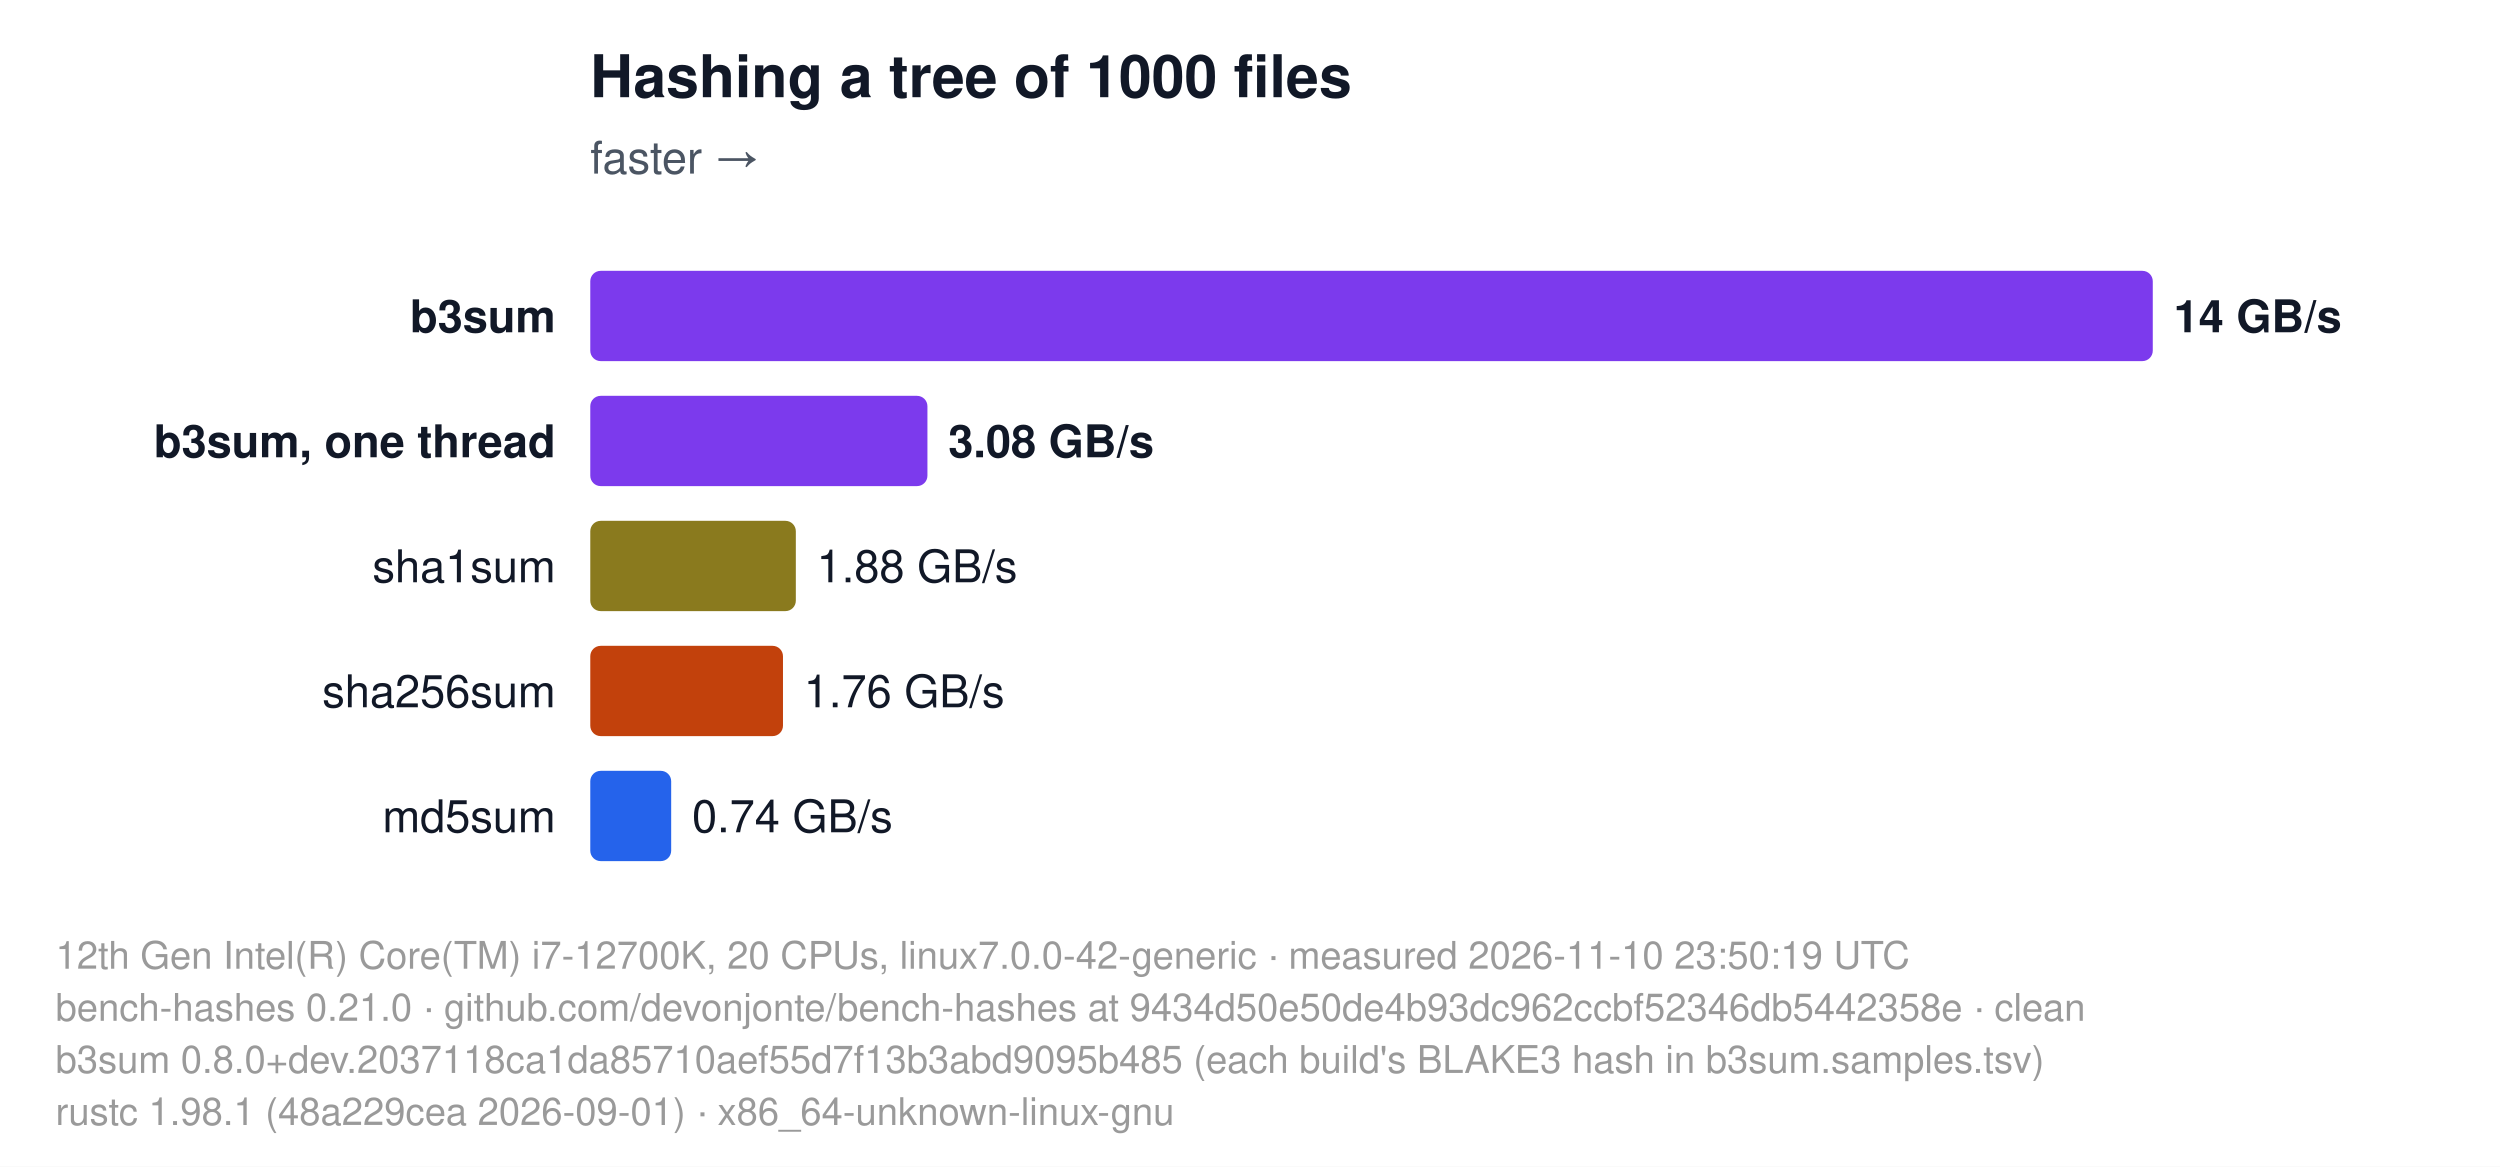
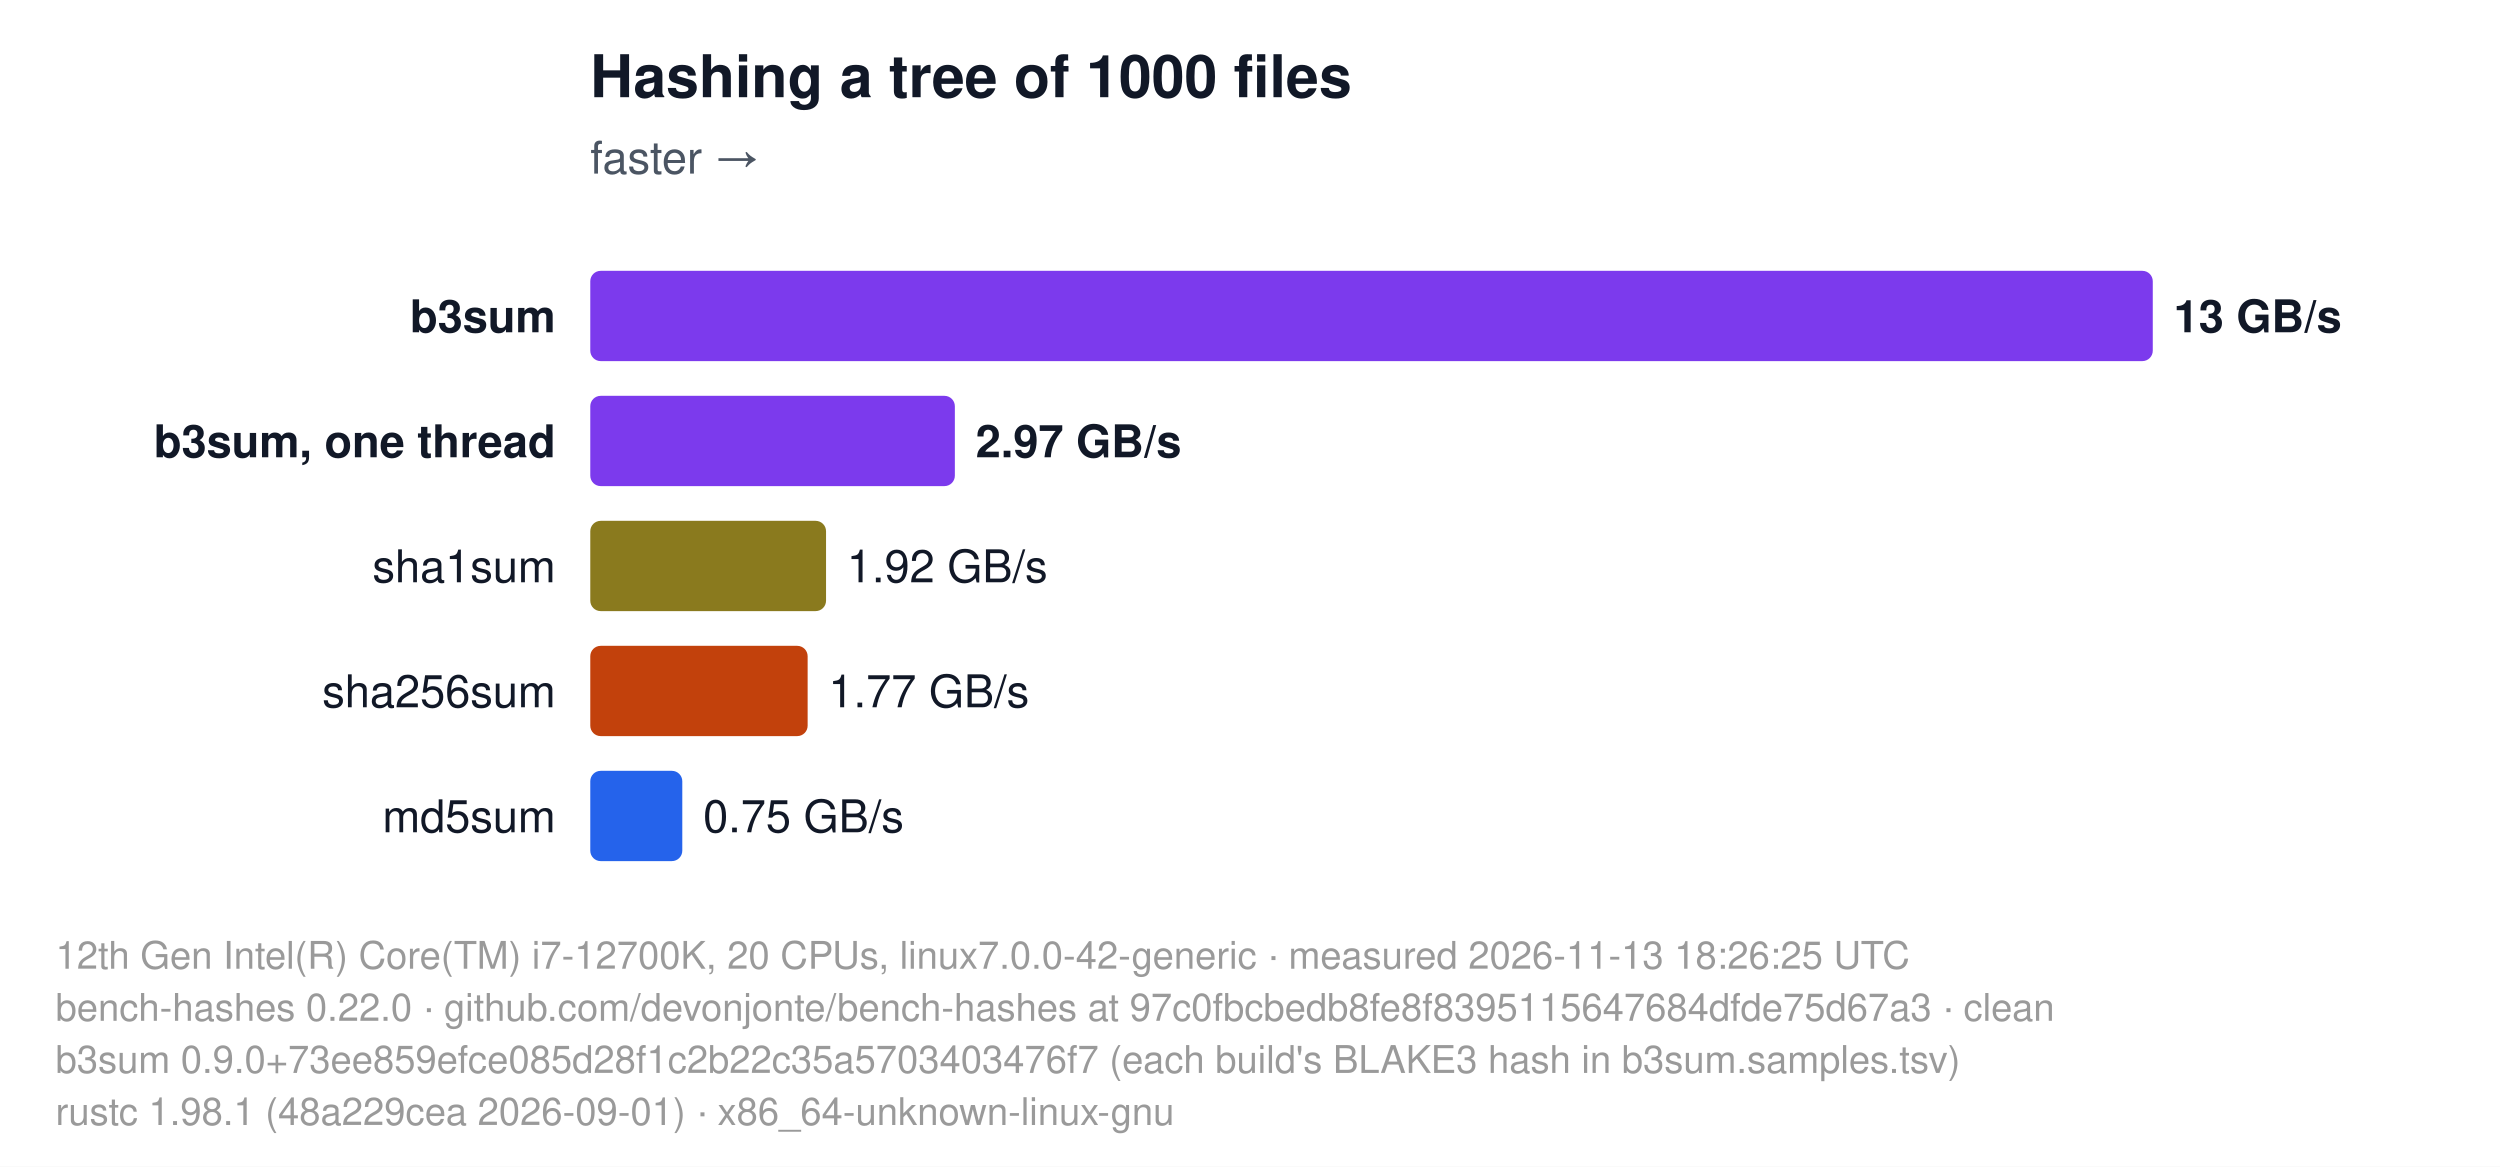
<svg xmlns="http://www.w3.org/2000/svg" width="720" height="336" viewBox="0 0 720 336" font-family="-apple-system, BlinkMacSystemFont, 'Segoe UI', Helvetica, Arial, sans-serif">
  <rect width="720" height="336" fill="#ffffff" />
  <text x="170" y="28" font-size="17" font-weight="600" fill="#111827">Hashing a tree of 1000 files</text>
  <text x="170" y="50" font-size="13" fill="#4b5563">faster →</text>
  <text x="160" y="95.7" font-size="13" fill="#111827" text-anchor="end" font-weight="600">b3sum</text>
  <rect x="170" y="78" width="450.0" height="26" rx="3" fill="#7c3aed" />
-   <text x="626.0" y="95.7" font-size="13" fill="#111827" font-weight="600">14 GB/s</text>
+   <text x="626.0" y="95.7" font-size="13" fill="#111827" font-weight="600">13 GB/s</text>
  <text x="160" y="131.7" font-size="13" fill="#111827" text-anchor="end" font-weight="600">b3sum, one thread</text>
-   <rect x="170" y="114" width="97.1" height="26" rx="3" fill="#7c3aed" />
-   <text x="273.1" y="131.7" font-size="13" fill="#111827" font-weight="600">3.08 GB/s</text>
+   <rect x="170" y="114" width="105.0" height="26" rx="3" fill="#7c3aed" />
+   <text x="281.0" y="131.7" font-size="13" fill="#111827" font-weight="600">2.97 GB/s</text>
  <text x="160" y="167.7" font-size="13" fill="#111827" text-anchor="end">sha1sum</text>
-   <rect x="170" y="150" width="59.2" height="26" rx="3" fill="#8a7a1e" />
-   <text x="235.2" y="167.7" font-size="13" fill="#111827">1.88 GB/s</text>
+   <rect x="170" y="150" width="67.9" height="26" rx="3" fill="#8a7a1e" />
+   <text x="243.9" y="167.7" font-size="13" fill="#111827">1.92 GB/s</text>
  <text x="160" y="203.7" font-size="13" fill="#111827" text-anchor="end">sha256sum</text>
-   <rect x="170" y="186" width="55.5" height="26" rx="3" fill="#c2410c" />
-   <text x="231.5" y="203.7" font-size="13" fill="#111827">1.76 GB/s</text>
+   <rect x="170" y="186" width="62.6" height="26" rx="3" fill="#c2410c" />
+   <text x="238.6" y="203.7" font-size="13" fill="#111827">1.77 GB/s</text>
  <text x="160" y="239.7" font-size="13" fill="#111827" text-anchor="end">md5sum</text>
-   <rect x="170" y="222" width="23.3" height="26" rx="3" fill="#2563eb" />
-   <text x="199.3" y="239.7" font-size="13" fill="#111827">0.74 GB/s</text>
-   <text x="16" y="279.0" font-size="11" fill="#9a9a9a">12th Gen Intel(R) Core(TM) i7-12700K, 20 CPUs, linux7.0.0-42-generic · measured 2026-11-10 23:50:19 UTC</text>
-   <text x="16" y="294.0" font-size="11" fill="#9a9a9a">bench-hashes 0.21.0 · github.com/devonjonte/bench-hashes at 9434d50e50de4b93dc962ccbf52346db5442358e · clean</text>
-   <text x="16" y="309.0" font-size="11" fill="#9a9a9a">b3sum 0.8.0+dev.2037118ca1da85710aef55d7f13b3abd9095b485 (each build's BLAKE3 hash in b3sum.samples.tsv)</text>
+   <rect x="170" y="222" width="26.5" height="26" rx="3" fill="#2563eb" />
+   <text x="202.5" y="239.7" font-size="13" fill="#111827">0.75 GB/s</text>
+   <text x="16" y="279.0" font-size="11" fill="#9a9a9a">12th Gen Intel(R) Core(TM) i7-12700K, 20 CPUs, linux7.0.0-42-generic · measured 2026-11-13 18:26:25 UTC</text>
+   <text x="16" y="294.0" font-size="11" fill="#9a9a9a">bench-hashes 0.22.0 · github.com/devonjonte/bench-hashes at 97c0fbcbedb8fe8f8395115647684dfde75d67a3 · clean</text>
+   <text x="16" y="309.0" font-size="11" fill="#9a9a9a">b3sum 0.9.0+73ee859efce085d28f1c2b22c35a5703403476f7 (each build's BLAKE3 hash in b3sum.samples.tsv)</text>
  <text x="16" y="324.0" font-size="11" fill="#9a9a9a">rustc 1.98.1 (48a229cea 2026-09-01) · x86_64-unknown-linux-gnu</text>
</svg>
